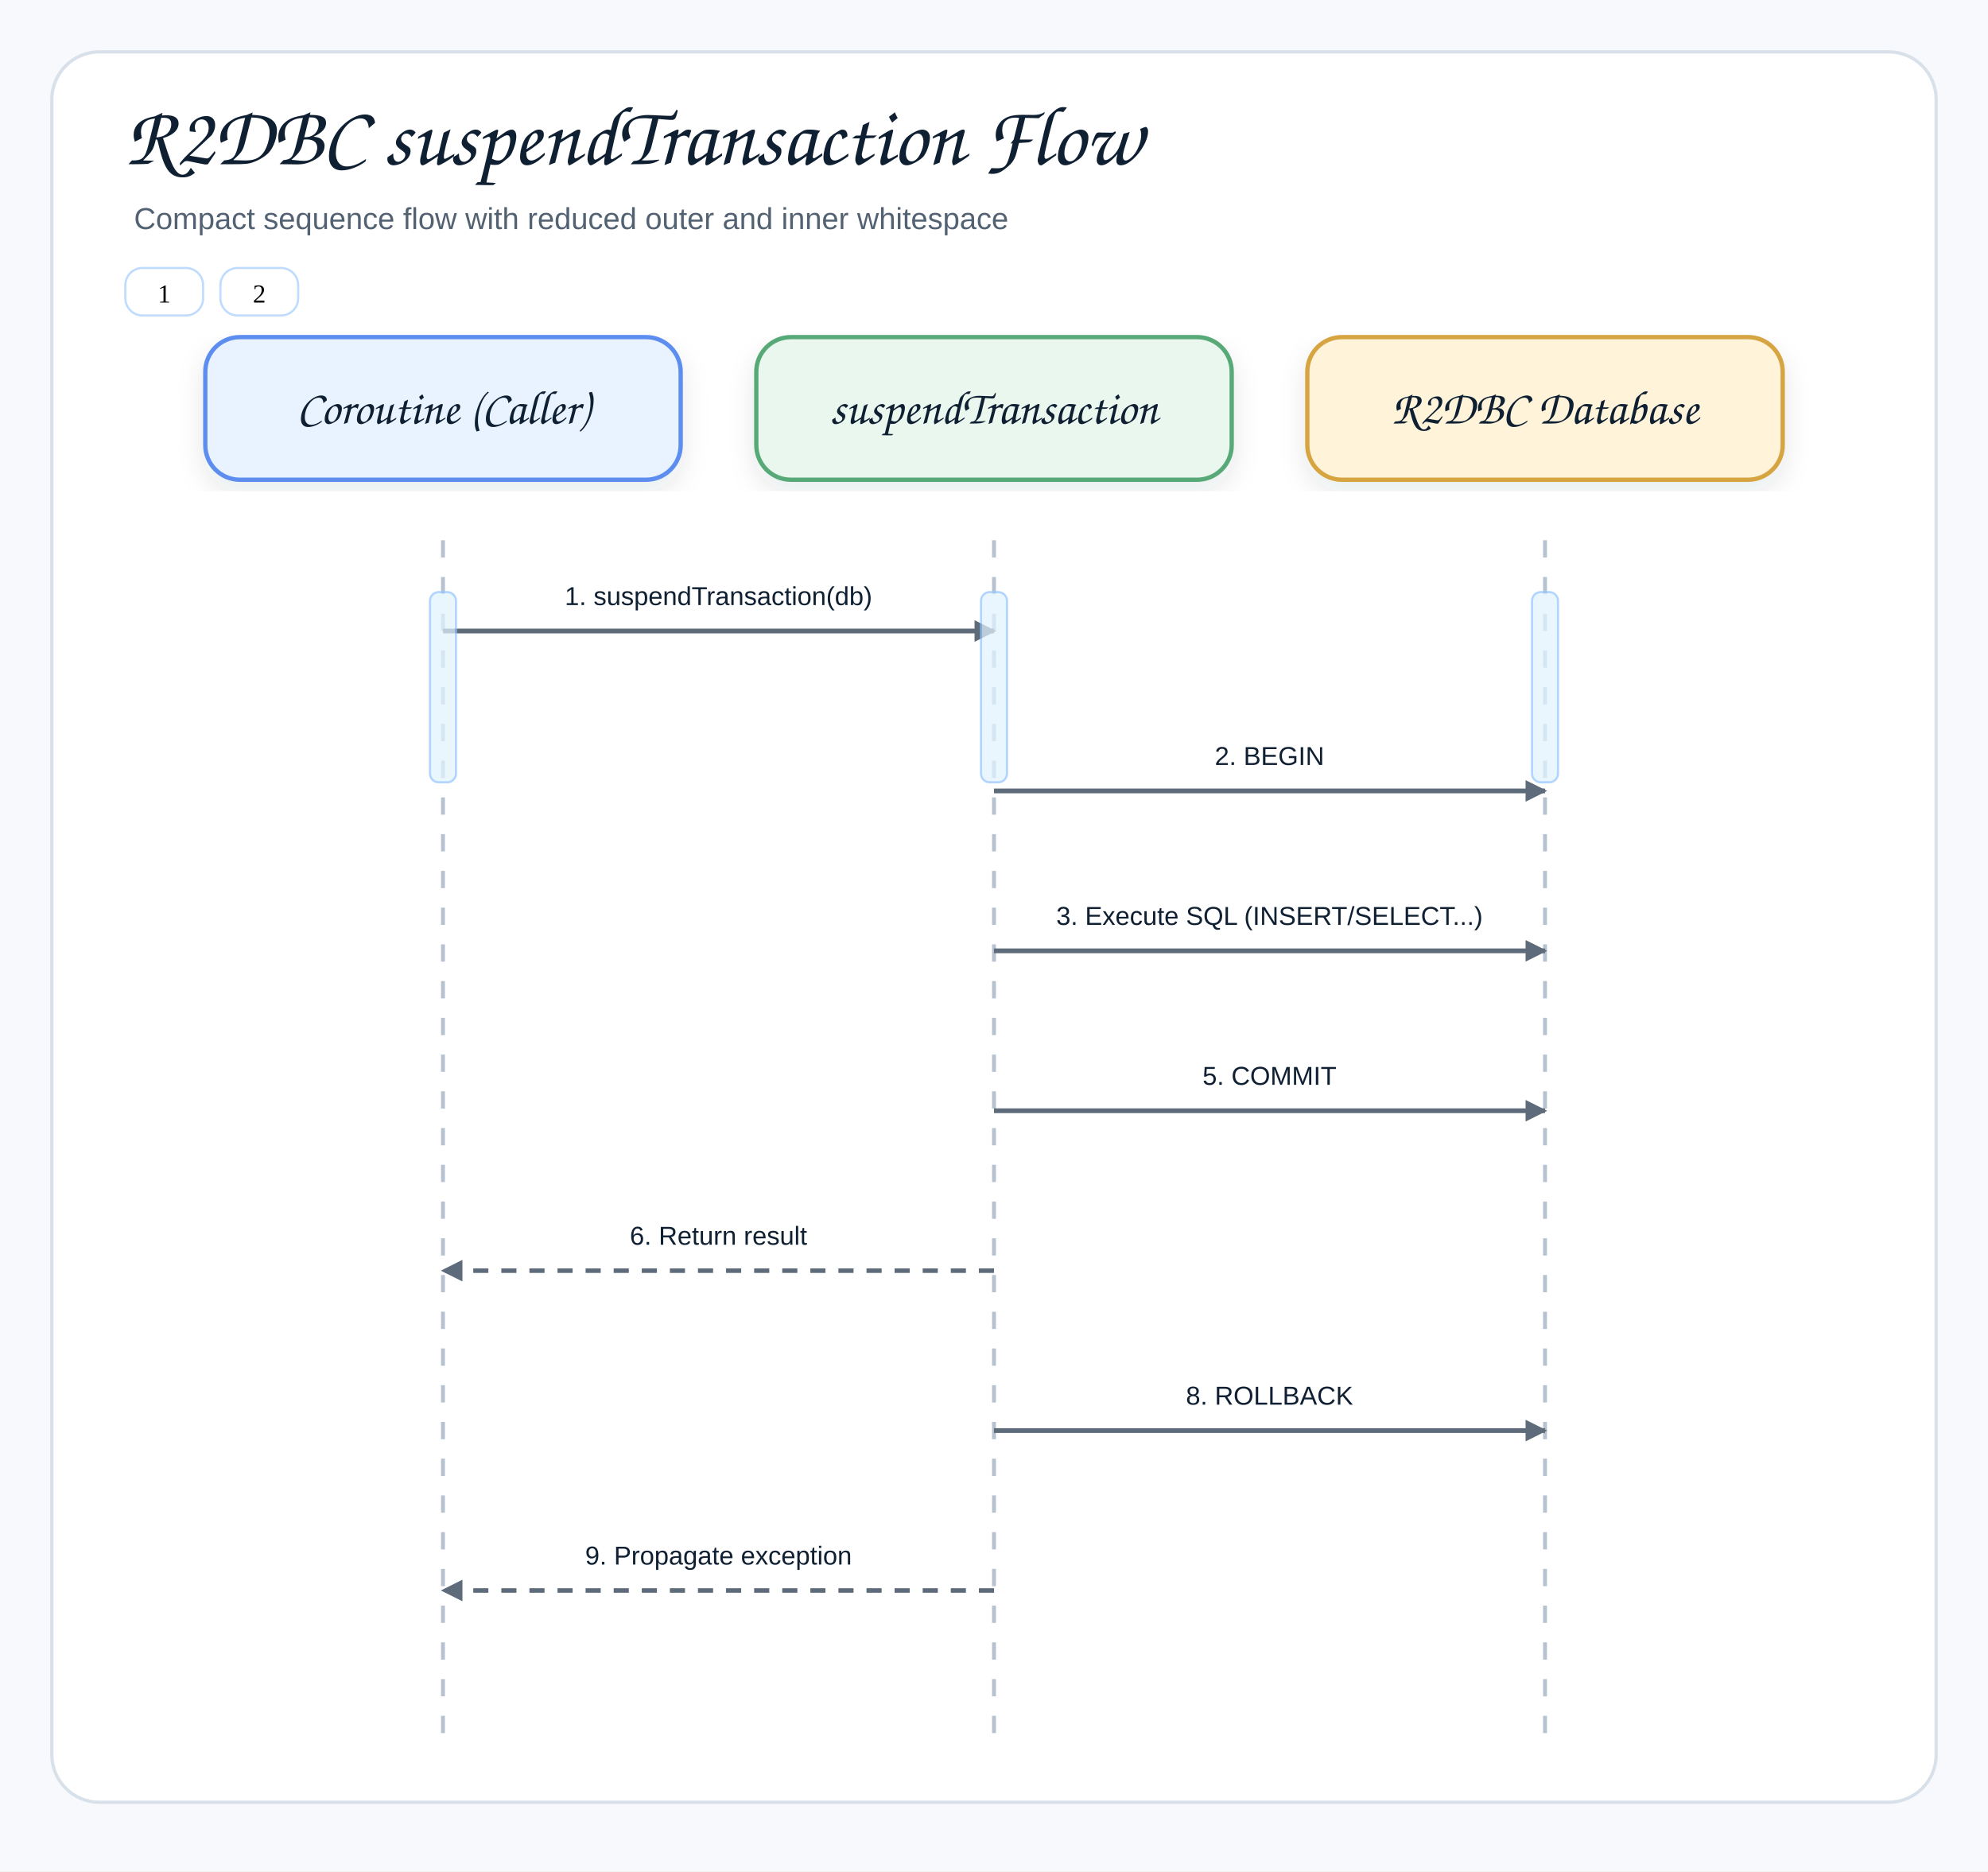
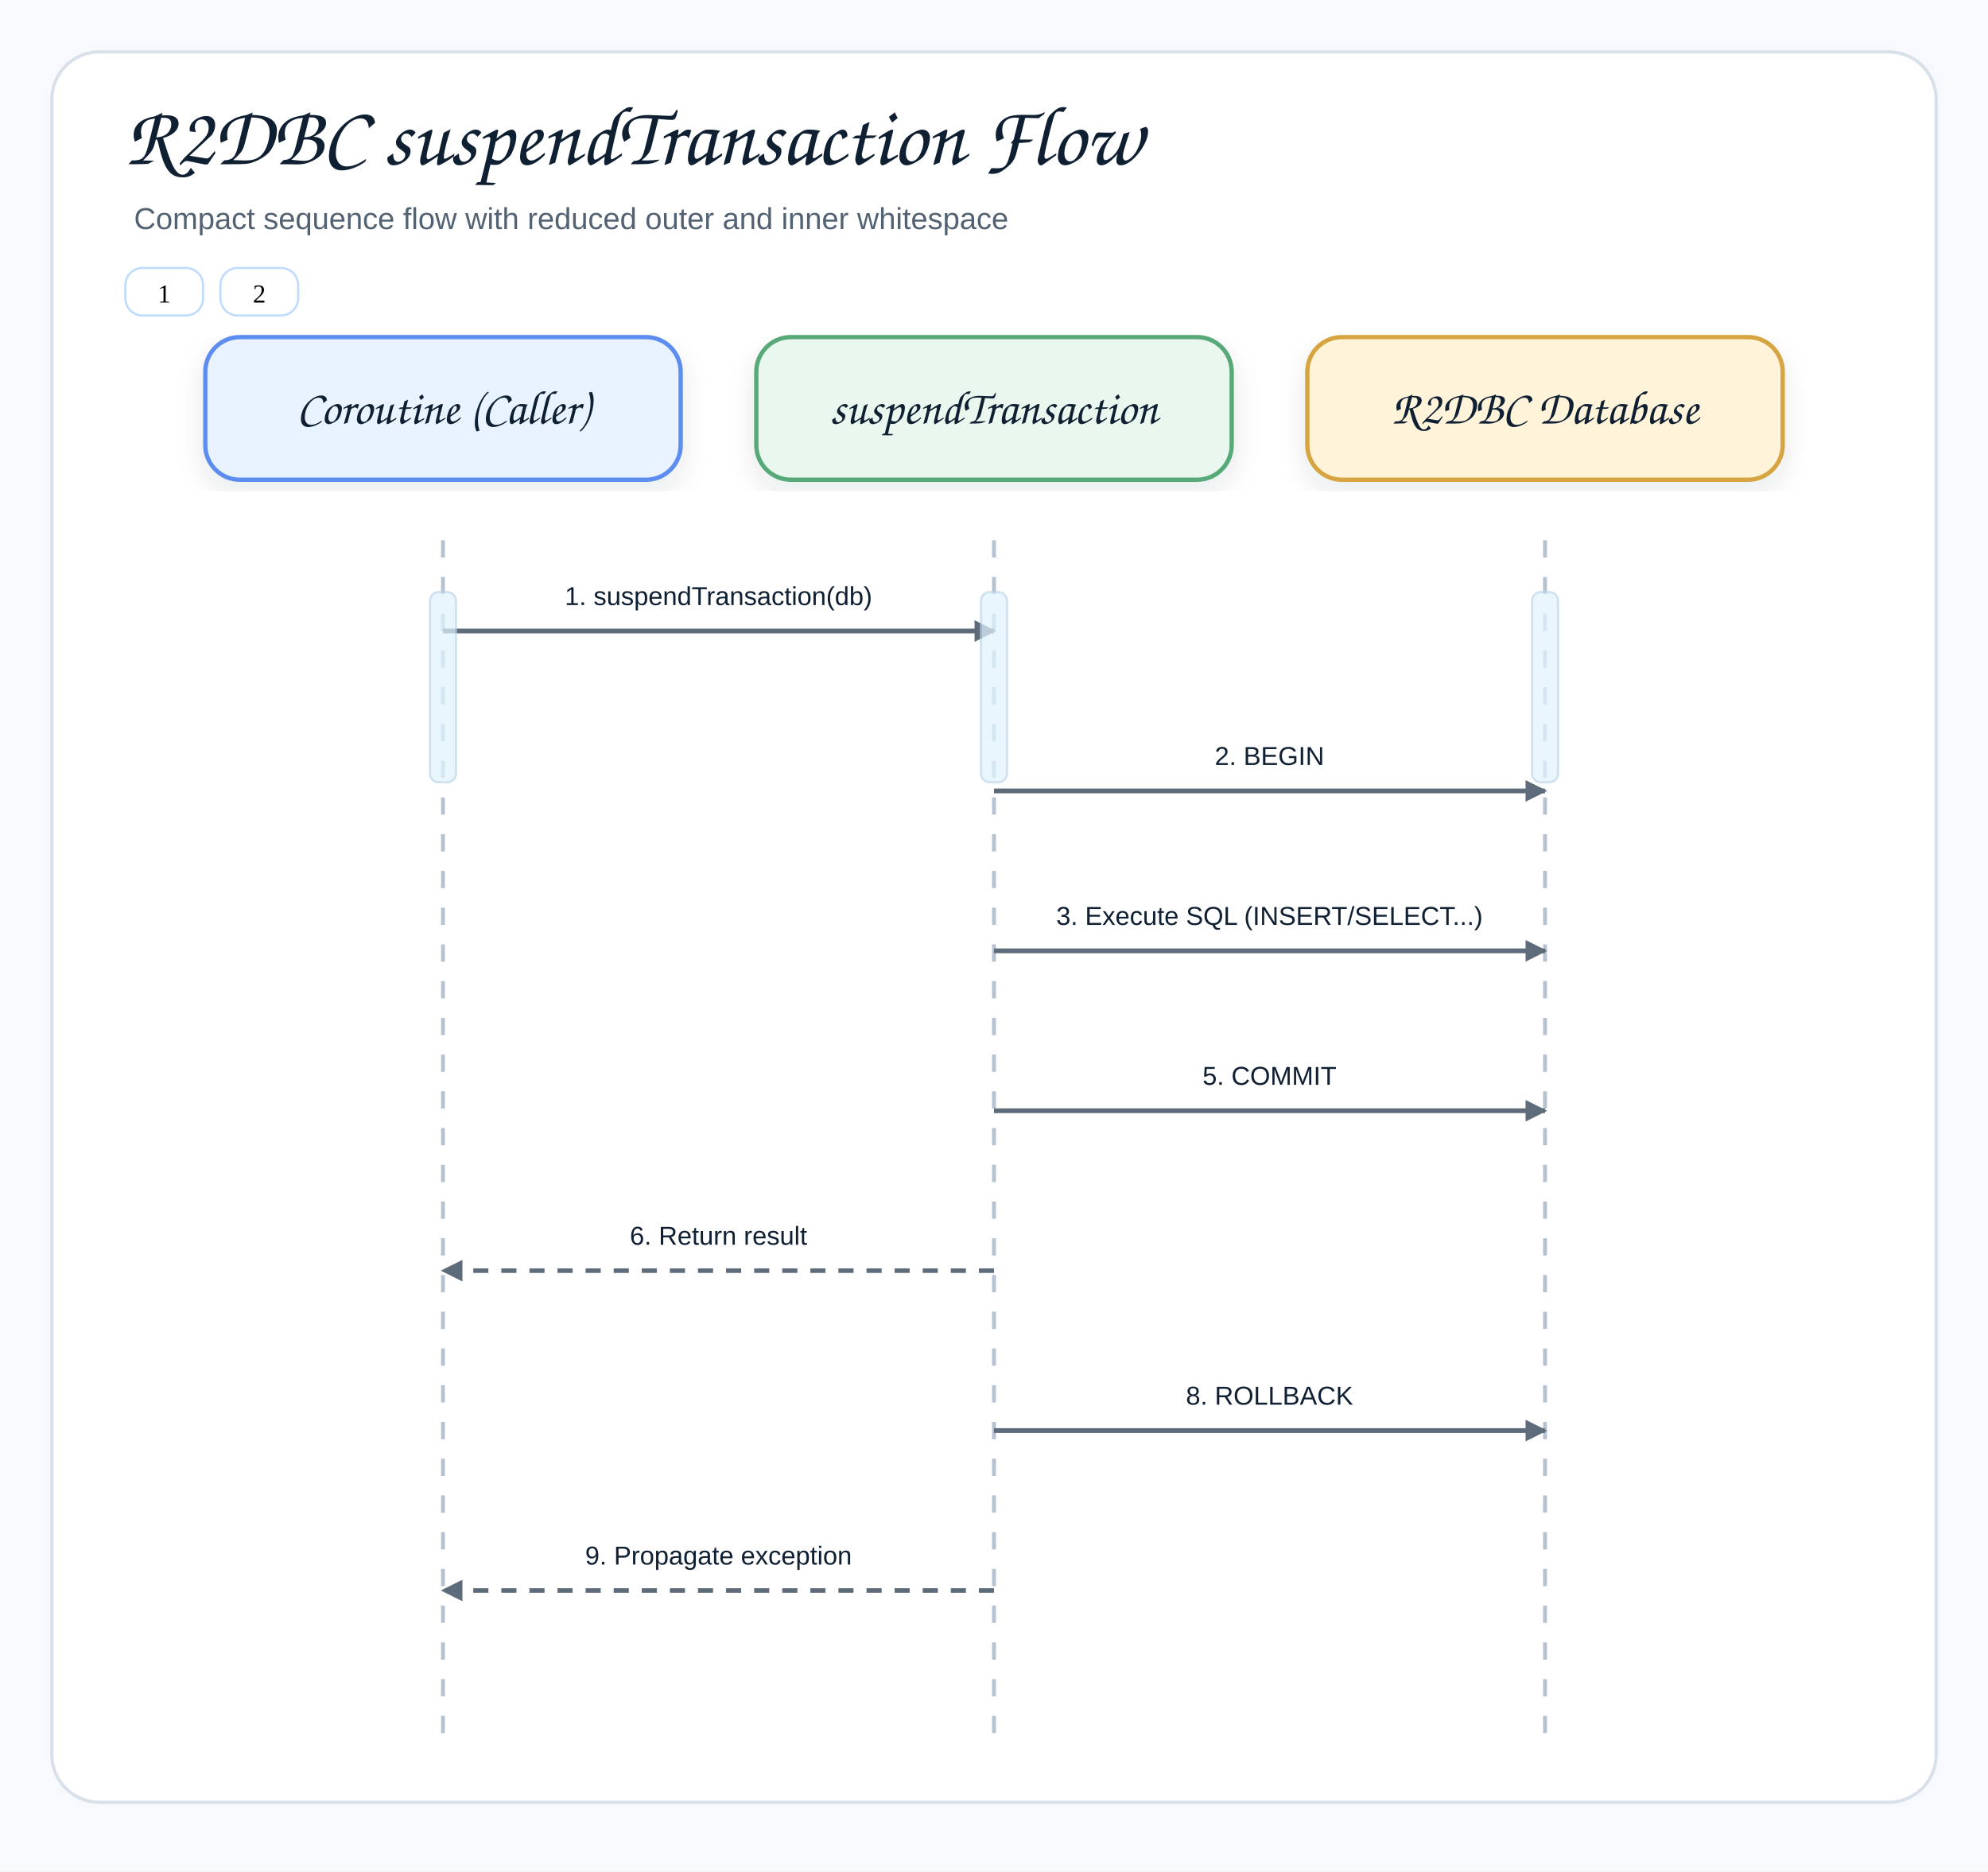
<svg xmlns="http://www.w3.org/2000/svg" width="920" height="866" viewBox="0 0 920 866" role="img" aria-label="R2DBC suspendTransaction Flow">
  <defs>
    <filter id="shadow" x="-8%" y="-8%" width="116%" height="116%">
      <feDropShadow dx="0" dy="5" stdDeviation="6" flood-color="#203040" flood-opacity="0.10" />
    </filter>
    <marker id="openArrow" markerUnits="userSpaceOnUse" markerWidth="10" markerHeight="10" refX="9" refY="5" orient="auto">
      <path d="M 0 0 L 10 5 L 0 10 Z" fill="#5D6B7A" />
    </marker>
    <style>.canvas{fill:#F7F9FC}.frame{fill:#fff;stroke:#D8E0EA;stroke-width:1.5}.title{font-family:"Architects Daughter","Comic Sans MS","Comic Sans",cursive;font-size:39px;font-weight:400;fill:#102033}.subtitle{font-family:"Comic Sans MS","Comic Sans","Comic Neue",Arial,sans-serif;font-size:14px;font-weight:400;fill:#536273}.smallLabel{font-family:"Architects Daughter","Comic Sans MS","Comic Sans",cursive;font-size:22px;font-weight:400;fill:#102033}.strong{font-family:"Comic Sans MS","Comic Sans","Comic Neue",Arial,sans-serif;font-size:12px;font-weight:400;fill:#102033}.card{stroke-width:2;filter:url(#shadow)}.line{stroke:#5D6B7A;stroke-width:2.2;fill:none;marker-end:url(#openArrow)}.dashed{stroke:#5D6B7A;stroke-width:2.1;stroke-dasharray:7 6;fill:none;marker-end:url(#openArrow)}.lifeline{stroke:#B7C2D1;stroke-width:1.8;stroke-dasharray:8 9}.note{fill:#fff;opacity:.97}</style>
  </defs>
  <rect class="canvas" width="920" height="866" />
  <rect class="frame" x="24" y="24" width="872" height="810" rx="22" />
  <text class="title" x="58" y="76">R2DBC suspendTransaction Flow</text>
  <text class="subtitle" x="62" y="106">Compact sequence flow with reduced outer and inner whitespace</text>
  <rect class="card" x="95.0" y="156" width="220" height="66" rx="16" fill="#E8F3FF" stroke="#5B8DEF" />
  <text class="smallLabel participant" x="205.0" y="196" text-anchor="middle">Coroutine (Caller)</text>
  <line class="lifeline" x1="205.0" y1="250" x2="205.0" y2="804" />
  <rect class="card" x="350.0" y="156" width="220" height="66" rx="16" fill="#EAF7EF" stroke="#58A978" />
  <text class="smallLabel participant" x="460.0" y="196" text-anchor="middle">suspendTransaction</text>
  <line class="lifeline" x1="460.0" y1="250" x2="460.0" y2="804" />
  <rect class="card" x="605.0" y="156" width="220" height="66" rx="16" fill="#FFF3D9" stroke="#D6A441" />
  <text class="smallLabel participant" x="715.0" y="196" text-anchor="middle">R2DBC Database</text>
  <line class="lifeline" x1="715.0" y1="250" x2="715.0" y2="804" />
  <path class="line" d="M205.0 292.0 L460.0 292.0" data-connector="line" />
  <rect class="note label" x="242.0" y="260.0" width="181.0" height="28" rx="9" />
  <text class="strong labelText" x="332.5" y="280.0" text-anchor="middle">1. suspendTransaction(db)</text>
  <path class="line" d="M460.0 366.0 L715.0 366.0" data-connector="line" />
  <rect class="note label" x="507.5" y="334.0" width="160.0" height="28" rx="9" />
  <text class="strong labelText" x="587.5" y="354.0" text-anchor="middle">2. BEGIN</text>
  <path class="line" d="M460.0 440.0 L715.0 440.0" data-connector="line" />
  <rect class="note label" x="472.2" y="408.0" width="230.6" height="28" rx="9" />
  <text class="strong labelText" x="587.5" y="428.0" text-anchor="middle">3. Execute SQL (INSERT/SELECT...)</text>
  <path class="line" d="M460.0 514.0 L715.0 514.0" data-connector="line" />
  <rect class="note label" x="507.5" y="482.0" width="160.0" height="28" rx="9" />
  <text class="strong labelText" x="587.5" y="502.0" text-anchor="middle">5. COMMIT</text>
  <path class="dashed" d="M460.0 588.0 L205.0 588.0" data-connector="dashed" />
  <rect class="note label" x="252.5" y="556.0" width="160.0" height="28" rx="9" />
  <text class="strong labelText" x="332.5" y="576.0" text-anchor="middle">6. Return result</text>
  <path class="line" d="M460.0 662.0 L715.0 662.0" data-connector="line" />
  <rect class="note label" x="507.5" y="630.0" width="160.0" height="28" rx="9" />
  <text class="strong labelText" x="587.5" y="650.0" text-anchor="middle">8. ROLLBACK</text>
  <path class="dashed" d="M460.0 736.0 L205.0 736.0" data-connector="dashed" />
  <rect class="note label" x="251.3" y="704.0" width="162.4" height="28" rx="9" />
  <text class="strong labelText" x="332.5" y="724.0" text-anchor="middle">9. Propagate exception</text>
-   <rect class="activation" x="199.0" y="274.0" width="12" height="88" rx="4" fill="#E0F2FE" stroke="#93C5FD" opacity="0.72" />
-   <rect class="activation" x="454.0" y="274.0" width="12" height="88" rx="4" fill="#E0F2FE" stroke="#93C5FD" opacity="0.72" />
-   <rect class="activation" x="709.0" y="274.0" width="12" height="88" rx="4" fill="#E0F2FE" stroke="#93C5FD" opacity="0.72" />
+   <rect class="activation" x="199.0" y="274.0" width="12" height="88" rx="4" fill="#E0F2FE" stroke="#bdd4e8" opacity="0.72" />
+   <rect class="activation" x="454.0" y="274.0" width="12" height="88" rx="4" fill="#E0F2FE" stroke="#bdd4e8" opacity="0.72" />
+   <rect class="activation" x="709.0" y="274.0" width="12" height="88" rx="4" fill="#E0F2FE" stroke="#bdd4e8" opacity="0.72" />
  <g aria-label="sequence message labels">
    <rect x="58" y="124" width="36" height="22" rx="8" class="label" fill="#fff" stroke="#bfdbfe" />
    <text x="76" y="140" class="num" text-anchor="middle">1</text>
    <rect x="102" y="124" width="36" height="22" rx="8" class="label" fill="#fff" stroke="#bfdbfe" />
    <text x="120" y="140" class="num" text-anchor="middle">2</text>
  </g>
</svg>
